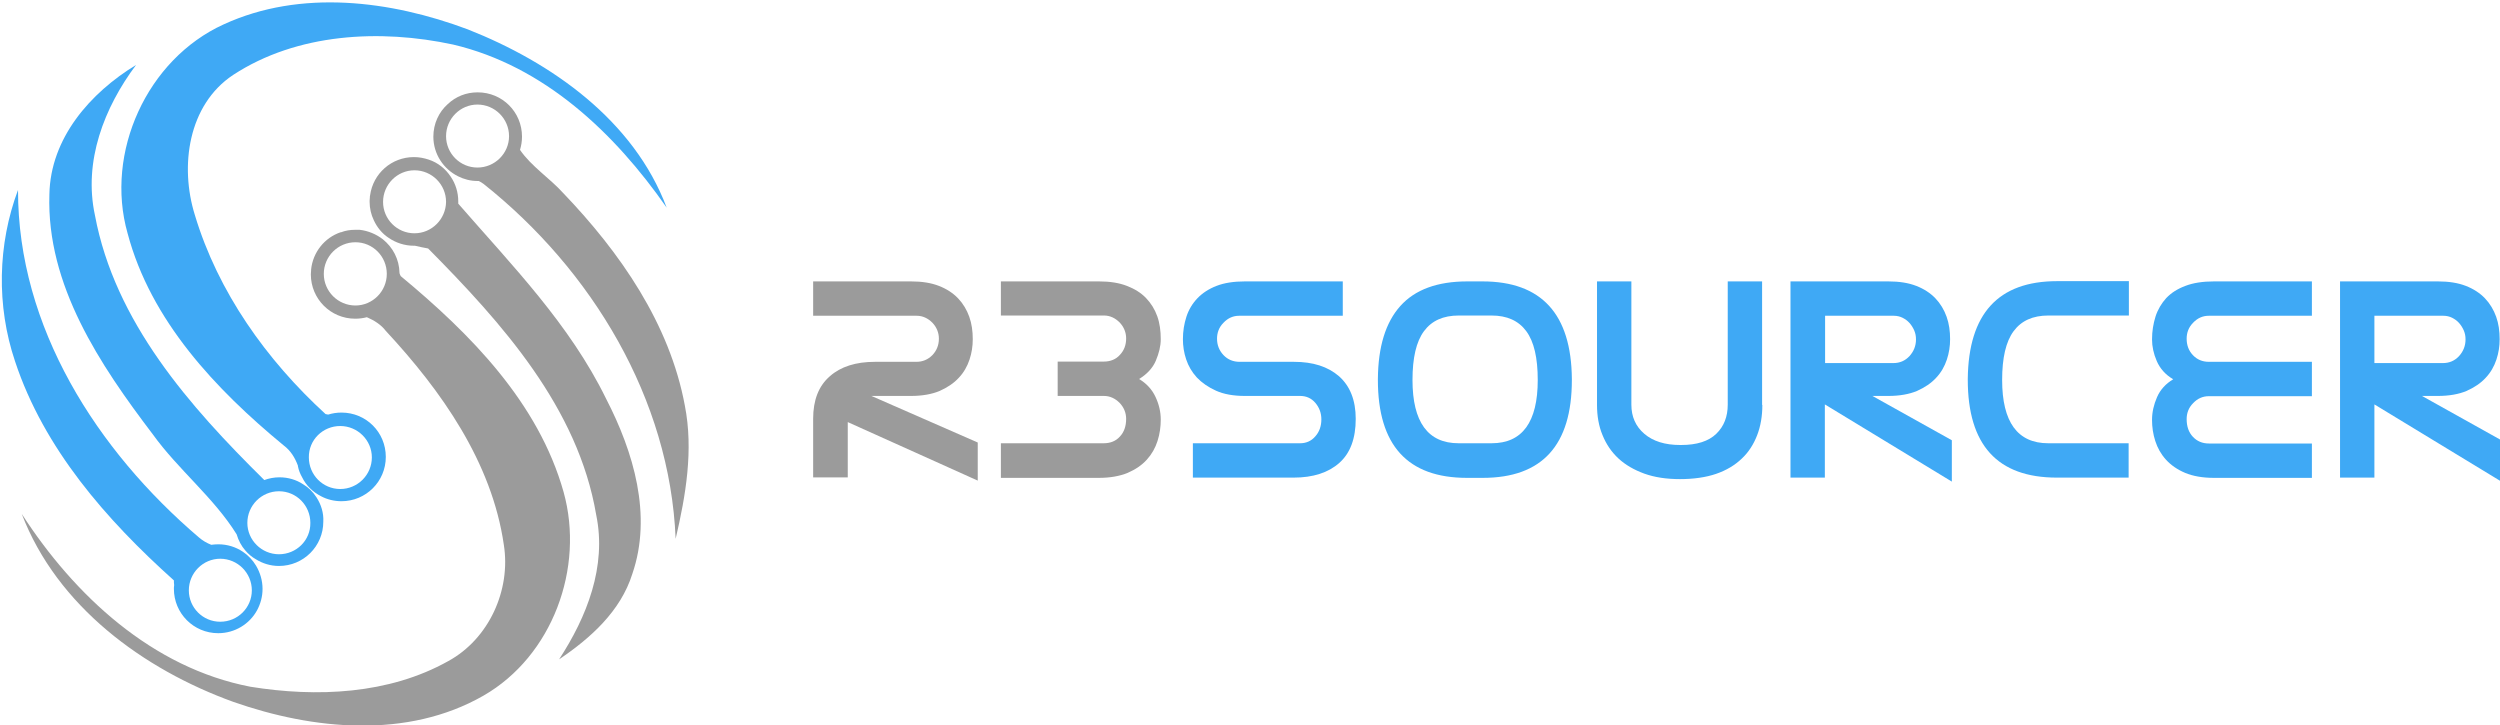
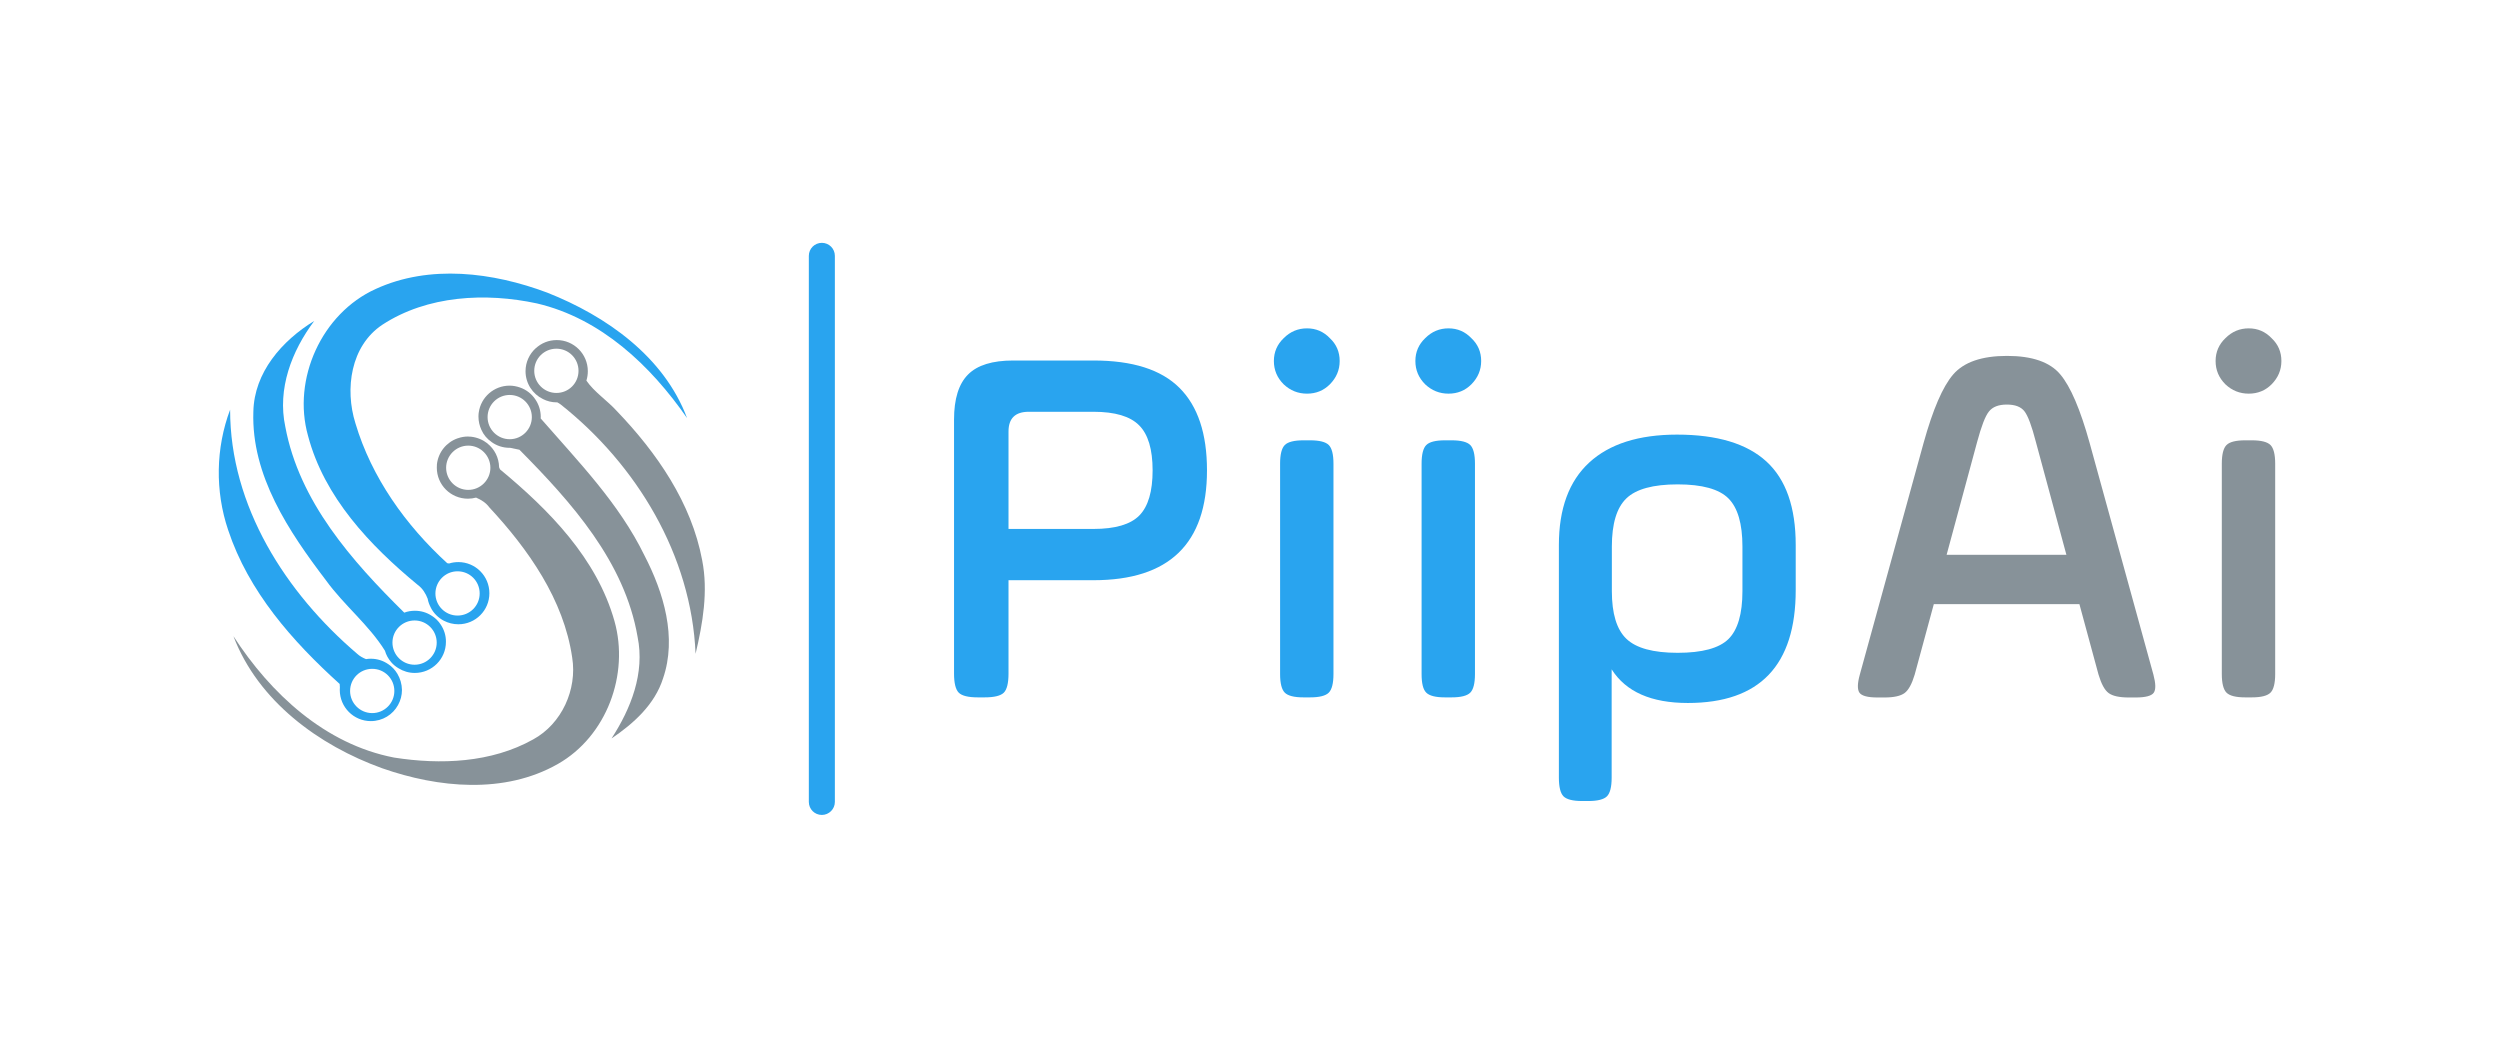
- <svg xmlns="http://www.w3.org/2000/svg" version="1.1" id="Layer_1" x="0px" y="0px" viewBox="0 0 1004 291" xml:space="preserve">
-   <defs id="defs43" />
-   <style type="text/css" id="style2">
- 	.st0{fill:#3FA9F5;}
- 	.st1{fill:#9B9B9B;}
+ <svg xmlns="http://www.w3.org/2000/svg" version="1.1" id="Layer_1" x="0px" y="0px" viewBox="0 0 2496.5 1056.4" style="enable-background:new 0 0 2496.5 1056.4;" xml:space="preserve">
+   <style type="text/css">
+ 	.st0{fill:#29A4EF;}
+ 	.st1{fill:#879299;}
</style>
-   <g id="g38" transform="translate(718.0069,-269.2921)">
-     <g id="g16" transform="translate(-1179.37,-27.31874)">
-       <path class="st0" d="m 649.2,308.4 c -31,-11.6 -67.1,-16.2 -98,-2 -30.8,14 -47.8,51.5 -38.6,83.9 9.3,35.1 35.4,62.7 62.7,85.2 2.8,2.1 4.5,4.9 5.7,8.1 v 0.2 c 0.3,1.6 0.9,3.1 1.7,4.5 v 0 c 1.6,3.3 4.3,5.9 7.6,7.6 2.4,1.3 5.3,2 8.2,2 9.8,0 17.8,-7.9 17.8,-17.8 0,-9.9 -7.9,-17.8 -17.8,-17.8 -1.9,0 -3.7,0.3 -5.3,0.8 -0.1,0 -0.1,0 -0.1,0 -0.4,-0.1 -0.7,-0.1 -1,-0.2 -23.7,-21.7 -43.2,-49 -52.5,-80 -6.1,-19.6 -2.7,-44.2 15.4,-56.2 25.7,-16.8 59,-18.5 88.3,-12.2 36.6,8.6 64.9,35.5 85.8,65.5 -13.2,-35.1 -46.2,-58.3 -79.9,-71.6 z M 598,467.7 c 7,0 12.7,5.7 12.7,12.6 0,7 -5.7,12.7 -12.7,12.7 -7,0 -12.6,-5.7 -12.6,-12.7 -0.1,-7 5.6,-12.6 12.6,-12.6 z" id="path4" style="fill:#3fa9f5" />
-       <path class="st0" d="m 588.5,496.4 c -1.4,-2.2 -3.2,-4 -5.4,-5.3 -2.7,-1.8 -6,-2.8 -9.5,-2.8 -2.1,0 -4.2,0.4 -6.1,1.1 -30,-29.6 -60,-63.5 -68,-106.3 -4.7,-21.7 3.7,-43.3 16.5,-60.4 -18.4,11.2 -34.4,29.4 -34.8,52 -1.2,36.4 20.3,68.4 41.5,96.3 10.2,14.2 24.5,25.4 33.7,40.2 0.7,2.4 1.9,4.7 3.5,6.5 1.2,1.4 2.6,2.6 4.2,3.5 2.7,1.7 5.9,2.7 9.3,2.7 9.8,0 17.8,-7.9 17.8,-17.8 0.2,-3.5 -0.9,-6.9 -2.7,-9.7 z m -15.1,22.8 c -7,0 -12.7,-5.7 -12.7,-12.6 0,-7 5.7,-12.7 12.7,-12.7 7,0 12.6,5.7 12.6,12.7 0.1,7 -5.6,12.6 -12.6,12.6 z" id="path6" style="fill:#3fa9f5" />
-       <path class="st0" d="m 564.2,523.8 c -1.3,-2.2 -3.2,-4.2 -5.3,-5.6 -2.8,-1.9 -6.2,-3 -9.9,-3 -1,0 -1.9,0.1 -2.8,0.2 -1.8,-0.7 -3.5,-1.7 -5,-3 -40.8,-34.8 -72.7,-84.4 -72.6,-139.5 -8.2,21.9 -8.7,46.5 -1.2,68.8 11.6,35.1 36.7,63.7 63.8,88 0,0.6 0,1.2 0.1,1.8 v 0.2 c -0.1,0.5 -0.1,1 -0.1,1.4 0,9.8 7.9,17.8 17.8,17.8 6.7,0 12.6,-3.7 15.6,-9.2 1.4,-2.6 2.2,-5.5 2.2,-8.6 0,-3.4 -1,-6.6 -2.6,-9.3 z m -14.4,22.5 c -7,0 -12.6,-5.7 -12.6,-12.6 0,-7 5.7,-12.7 12.6,-12.7 7,0 12.7,5.7 12.7,12.7 0,6.9 -5.6,12.6 -12.7,12.6 z" id="path8" style="fill:#3fa9f5" />
-       <path class="st1" d="m 704.8,456.8 c -14.6,-29.9 -37.8,-53.6 -59.4,-78.4 0,-0.3 0,-0.6 0,-0.9 0,-3.7 -1.1,-7.1 -3,-9.9 -2.1,-3.2 -5.2,-5.7 -8.9,-6.9 -1.8,-0.6 -3.8,-1 -5.9,-1 -9,0 -16.4,6.6 -17.6,15.3 -0.1,0.3 -0.1,0.6 -0.1,0.9 0,0.4 -0.1,0.8 -0.1,1.3 v 0.4 c 0,2.7 0.6,5.2 1.7,7.5 1.3,2.8 3.3,5.3 5.9,7 2.9,2 6.4,3.2 10.2,3.2 h 0.4 c 1.8,0.4 3.5,0.8 5.3,1.1 29.7,30 60.2,63.9 67.5,107 4.3,20.7 -3.8,41 -14.9,58 12.6,-8.5 24.7,-19.3 29.4,-34.3 8.1,-23.5 0.5,-49 -10.5,-70.3 z m -77,-66.5 c -7,0 -12.6,-5.7 -12.6,-12.6 0,-7 5.7,-12.7 12.6,-12.7 7,0 12.7,5.7 12.7,12.7 -0.1,6.9 -5.7,12.6 -12.7,12.6 z" id="path10" style="fill:#9b9b9b" />
-       <path class="st1" d="m 736.4,459.5 c -6.1,-32.9 -26,-61.5 -48.8,-85.3 -5.4,-6 -12.9,-10.8 -17.4,-17.4 v 0 c 0.5,-1.7 0.8,-3.4 0.8,-5.3 0,-9.9 -7.9,-17.8 -17.8,-17.8 -4.7,0 -8.8,1.7 -12,4.7 v 0 c -3.6,3.2 -5.8,7.9 -5.8,13.1 0,7 4.1,13 9.9,15.9 2.4,1.2 5,1.9 7.9,1.9 h 0.4 c 0.7,0.3 1.3,0.7 2,1.2 43.4,34.5 74.8,86.2 77.1,142.5 4.1,-17.5 7.2,-35.7 3.7,-53.5 z m -83.3,-95.6 c -7,0 -12.6,-5.7 -12.6,-12.6 0,-7 5.7,-12.7 12.6,-12.7 7,0 12.7,5.7 12.7,12.7 0,6.9 -5.7,12.6 -12.7,12.6 z" id="path12" style="fill:#9b9b9b" />
-       <path class="st1" d="m 687.7,494.2 c -10.1,-35.9 -37.4,-63.5 -65.4,-86.7 -0.2,-0.4 -0.4,-0.8 -0.5,-1.2 0,0 0,0 0,-0.1 -0.1,-5.5 -2.7,-10.3 -6.7,-13.5 v 0 c -2.6,-2 -5.8,-3.4 -9.3,-3.8 -0.4,0 -0.8,0 -1.3,0 -0.2,0 -0.4,0 -0.5,0 -2,0 -3.9,0.3 -5.7,1 -0.1,0 -0.2,0 -0.2,0 -6.4,2.2 -11.1,8 -11.8,15 v 0.3 c 0,0.5 -0.1,1 -0.1,1.6 0,9.8 7.9,17.8 17.8,17.8 1.6,0 3.2,-0.2 4.7,-0.6 3,1.3 5.7,3 7.6,5.5 22.3,24 42.6,52.7 47.4,85.9 2.9,18.2 -6,37.8 -22.3,46.7 -23.9,13.4 -52.9,14.6 -79.5,10.3 -39.4,-7.6 -70.6,-36.6 -91.8,-69.4 14.2,37.1 48.8,62.4 85,75.5 32,11.2 69.8,15 100.4,-2.5 27.7,-15.9 40.7,-51.3 32.2,-81.8 z m -83.6,-74.9 c -7,0 -12.7,-5.7 -12.7,-12.7 0,-7 5.7,-12.7 12.7,-12.7 7,0 12.6,5.7 12.6,12.7 0,7 -5.7,12.7 -12.6,12.7 z" id="path14" style="fill:#9b9b9b" />
+   <g>
+     <g>
+       <g>
+         <path class="st0" d="M820.7,813.8c-7.2,0-13-5.8-13-13V255.5c0-7.2,5.8-13,13-13c7.2,0,13,5.8,13,13v545.3     C833.7,808,827.8,813.8,820.7,813.8z" />
+       </g>
    </g>
-     <g id="g36" transform="translate(-652.4479,-239.6972)">
-       <path class="st1" d="m 261,677.2 c 0,-7.5 2.2,-13.2 6.7,-17.1 4.4,-3.9 10.5,-5.8 18.1,-5.8 h 16.6 c 2.6,0 4.7,-0.9 6.5,-2.7 1.7,-1.8 2.6,-4 2.6,-6.6 0,-2.4 -0.9,-4.6 -2.6,-6.4 -1.8,-1.8 -3.9,-2.8 -6.3,-2.8 H 261 V 622 h 39.3 c 4.4,0 8.1,0.6 11.2,1.8 3.1,1.2 5.7,2.9 7.7,5 2,2.1 3.5,4.6 4.5,7.4 1,2.8 1.4,5.8 1.4,9 0,2.8 -0.4,5.5 -1.3,8.2 -0.9,2.7 -2.3,5.2 -4.3,7.3 -2,2.2 -4.6,3.9 -7.7,5.3 -3.1,1.3 -7,2 -11.5,2 h -15.9 l 42.7,18.7 V 702 l -52.2,-23.5 v 22.2 H 261 Z" id="path18" style="fill:#9b9b9b" />
-       <path class="st1" d="m 375.8,622 c 4.4,0 8.1,0.6 11.2,1.8 3.1,1.2 5.7,2.8 7.7,4.9 2,2.1 3.5,4.5 4.5,7.3 1,2.8 1.4,5.9 1.4,9.2 0,2.8 -0.7,5.6 -2,8.7 -1.3,3 -3.6,5.4 -6.7,7.3 3,1.8 5.2,4.2 6.6,7.2 1.4,3 2.1,6 2.1,9.1 0,2.9 -0.4,5.8 -1.3,8.6 -0.9,2.8 -2.3,5.3 -4.3,7.5 -2,2.2 -4.5,3.9 -7.7,5.3 -3.2,1.3 -7,2 -11.6,2 H 336.4 V 687 h 41.3 c 2.7,0 4.9,-0.9 6.5,-2.7 1.7,-1.8 2.5,-4.2 2.5,-7.1 0,-2.4 -0.9,-4.6 -2.6,-6.4 -1.8,-1.8 -3.9,-2.8 -6.3,-2.8 h -18.6 v -13.8 h 18.5 c 2.7,0 4.9,-0.9 6.5,-2.7 1.7,-1.8 2.5,-4 2.5,-6.6 0,-2.4 -0.9,-4.6 -2.6,-6.4 -1.8,-1.8 -3.9,-2.8 -6.3,-2.8 H 336.4 V 622 Z" id="path20" style="fill:#9b9b9b" />
-       <path class="st0" d="m 432.1,635.8 c -2.4,0 -4.5,0.9 -6.3,2.8 -1.8,1.8 -2.6,4 -2.6,6.4 0,2.6 0.9,4.8 2.6,6.6 1.7,1.8 3.9,2.7 6.5,2.7 h 21.8 c 7.6,0 13.6,1.9 18.1,5.8 4.4,3.9 6.7,9.6 6.7,17.1 0,7.9 -2.2,13.8 -6.6,17.7 -4.4,3.9 -10.5,5.9 -18.4,5.9 H 413.5 V 687 h 43.1 c 2.4,0 4.5,-0.9 6.1,-2.8 1.6,-1.8 2.4,-4.1 2.4,-6.8 0,-2.5 -0.8,-4.7 -2.4,-6.6 -1.6,-1.9 -3.7,-2.8 -6.1,-2.8 h -22.2 c -4.6,0 -8.5,-0.7 -11.6,-2.1 -3.1,-1.4 -5.7,-3.2 -7.7,-5.3 -2,-2.2 -3.4,-4.6 -4.3,-7.3 -0.9,-2.7 -1.3,-5.4 -1.3,-8.1 0,-3.2 0.5,-6.2 1.4,-9 0.9,-2.8 2.4,-5.3 4.4,-7.4 2,-2.1 4.6,-3.8 7.7,-5 3.1,-1.2 6.9,-1.8 11.4,-1.8 h 39.3 v 13.8 z" id="path22" style="fill:#3fa9f5" />
-       <path class="st0" d="m 529.8,622 c 23.7,0 35.7,13.1 35.9,39.2 v 0.4 c 0,26.2 -11.9,39.3 -35.8,39.3 h -6.3 c -23.9,0 -35.8,-13.1 -35.8,-39.3 v -0.4 c 0.1,-13 3.1,-22.7 9,-29.3 5.9,-6.6 14.9,-9.9 26.9,-9.9 z m 3.7,65 c 12.3,0 18.5,-8.5 18.5,-25.4 0,-8.9 -1.5,-15.4 -4.6,-19.6 -3.1,-4.2 -7.7,-6.3 -14,-6.3 h -13.1 c -6.3,0 -10.9,2.1 -14,6.3 -3.1,4.2 -4.6,10.7 -4.6,19.6 0,16.9 6.2,25.4 18.5,25.4 z" id="path24" style="fill:#3fa9f5" />
-       <path class="st0" d="m 642.2,671.6 c 0,4.5 -0.7,8.6 -2.1,12.2 -1.4,3.6 -3.4,6.8 -6.2,9.4 -2.7,2.6 -6.2,4.7 -10.3,6.1 -4.1,1.4 -9,2.1 -14.5,2.1 -5.4,0 -10.1,-0.7 -14.3,-2.2 -4.1,-1.5 -7.6,-3.5 -10.4,-6.1 -2.8,-2.6 -4.9,-5.7 -6.4,-9.4 -1.5,-3.6 -2.2,-7.7 -2.2,-12.1 V 622 h 13.8 v 49.5 c 0,4.8 1.7,8.7 5.2,11.7 3.5,3 8.3,4.5 14.4,4.5 h 0.4 c 6.3,0 11,-1.5 14.1,-4.5 3.1,-3 4.6,-6.9 4.6,-11.7 V 622 h 13.8 v 49.6 z" id="path26" style="fill:#3fa9f5" />
-       <path class="st0" d="m 692.8,622 c 4.4,0 8.1,0.6 11.2,1.8 3.1,1.2 5.7,2.9 7.7,5 2,2.1 3.5,4.6 4.5,7.4 1,2.8 1.4,5.8 1.4,9 0,2.8 -0.4,5.5 -1.3,8.2 -0.9,2.7 -2.3,5.2 -4.3,7.3 -2,2.2 -4.6,3.9 -7.7,5.3 -3.1,1.3 -7,2 -11.5,2 h -6.4 l 31.9,17.8 v 16.6 l -51,-31 v 29.4 H 653.5 V 622 Z m -25.5,32.8 h 27.5 c 2.6,0 4.7,-0.9 6.5,-2.8 1.7,-1.9 2.6,-4.1 2.6,-6.7 0,-1.3 -0.2,-2.4 -0.7,-3.6 -0.5,-1.1 -1.1,-2.1 -1.9,-3 -0.8,-0.9 -1.8,-1.6 -2.8,-2.1 -1,-0.5 -2.2,-0.8 -3.5,-0.8 h -27.6 v 19 z" id="path28" style="fill:#3fa9f5" />
-       <path class="st0" d="m 760.5,700.8 c -23.9,0 -35.8,-13.1 -35.8,-39.3 v -0.4 c 0.3,-26.1 12.2,-39.2 35.9,-39.2 h 28.8 v 13.8 h -32.3 c -6.3,0 -10.9,2.1 -14,6.3 -3.1,4.2 -4.6,10.7 -4.6,19.6 0,16.9 6.2,25.4 18.5,25.4 h 32.3 v 13.8 z" id="path30" style="fill:#3fa9f5" />
-       <path class="st0" d="m 862.9,635.8 h -41.4 c -2.4,0 -4.5,0.9 -6.3,2.8 -1.8,1.8 -2.6,4 -2.6,6.4 0,2.6 0.8,4.8 2.5,6.6 1.7,1.8 3.8,2.7 6.5,2.7 h 41.3 v 13.8 h -41.4 c -2.4,0 -4.5,0.9 -6.3,2.8 -1.8,1.8 -2.6,4 -2.6,6.4 0,2.9 0.8,5.3 2.5,7.1 1.7,1.8 3.8,2.7 6.5,2.7 h 41.3 v 13.8 h -39.3 c -4.6,0 -8.5,-0.7 -11.6,-2 -3.1,-1.3 -5.7,-3.1 -7.7,-5.3 -2,-2.2 -3.4,-4.7 -4.3,-7.5 -0.9,-2.8 -1.3,-5.6 -1.3,-8.5 0,-3.1 0.7,-6.1 2,-9.1 1.3,-3 3.5,-5.4 6.5,-7.2 -3.1,-1.8 -5.3,-4.3 -6.6,-7.3 -1.3,-3 -1.9,-5.9 -1.9,-8.7 0,-3.3 0.5,-6.3 1.4,-9.2 0.9,-2.8 2.4,-5.3 4.3,-7.4 2,-2.1 4.5,-3.7 7.7,-4.9 3.1,-1.2 7,-1.8 11.5,-1.8 h 39.3 z" id="path32" style="fill:#3fa9f5" />
-       <path class="st0" d="m 913.5,622 c 4.4,0 8.1,0.6 11.2,1.8 3.1,1.2 5.7,2.9 7.7,5 2,2.1 3.5,4.6 4.5,7.4 1,2.8 1.4,5.8 1.4,9 0,2.8 -0.4,5.5 -1.3,8.2 -0.9,2.7 -2.3,5.2 -4.3,7.3 -2,2.2 -4.6,3.9 -7.7,5.3 -3.1,1.3 -7,2 -11.5,2 h -6.4 l 31.9,17.8 v 16.6 l -51,-31 v 29.4 H 874.2 V 622 Z M 888,654.8 h 27.5 c 2.6,0 4.7,-0.9 6.5,-2.8 1.7,-1.9 2.6,-4.1 2.6,-6.7 0,-1.3 -0.2,-2.4 -0.7,-3.6 -0.5,-1.1 -1.1,-2.1 -1.9,-3 -0.8,-0.9 -1.8,-1.6 -2.8,-2.1 -1,-0.5 -2.2,-0.8 -3.5,-0.8 H 888 Z" id="path34" style="fill:#3fa9f5" />
-     </g>
+     <path class="st0" d="M546.4,292.2c-54.2-20.3-117.3-28.4-171.3-3.6c-53.8,24.4-83.5,89.9-67.5,146.6   c16.2,61.4,61.8,109.5,109.6,148.9c4.9,3.6,7.9,8.6,10,14.1v0.4c0.6,2.8,1.6,5.5,2.9,7.9v0.1c2.8,5.7,7.6,10.4,13.2,13.3   c4.3,2.2,9.2,3.5,14.4,3.5c17.2,0,31-13.9,31-31c0-17.2-13.9-31.1-31-31.1c-3.3,0-6.4,0.5-9.2,1.4c-0.1,0-0.1,0-0.1,0   c-0.6-0.1-1.2-0.2-1.8-0.3c-41.4-37.8-75.6-85.6-91.7-139.8c-10.7-34.2-4.8-77.2,26.9-98.3C426.8,294.9,485,292,536.2,303   c63.9,15,113.5,62,149.9,114.5C663.1,356.1,605.4,315.5,546.4,292.2z M456.9,570.5c12.3,0,22.1,9.9,22.1,22.1   c0,12.3-9.9,22.1-22.1,22.1c-12.2,0-22.1-9.9-22.1-22.1C434.9,580.4,444.7,570.5,456.9,570.5z" />
+     <path class="st0" d="M440.3,624c-2.4-3.8-5.6-6.9-9.5-9.3c-4.8-3.1-10.4-4.8-16.5-4.8c-3.7,0-7.3,0.6-10.6,1.9   c-52.4-51.7-104.9-111-118.8-185.7c-8.1-37.8,6.4-75.6,28.9-105.6c-32.1,19.6-60.1,51.4-60.8,90.8c-2.1,63.6,35.5,119.6,72.5,168.2   c17.9,24.8,42.8,44.4,58.9,70.3c1.2,4.3,3.4,8.1,6.2,11.4c2.1,2.5,4.6,4.5,7.3,6.1c4.8,3,10.3,4.7,16.3,4.7   c17.2,0,31.1-13.9,31.1-31C445.4,634.7,443.5,628.9,440.3,624z M414,663.8c-12.2,0-22.1-9.9-22.1-22.1c0-12.3,10-22.1,22.1-22.1   c12.2,0,22.1,9.9,22.1,22.1C436.1,653.9,426.2,663.8,414,663.8z" />
+     <path class="st0" d="M396.8,672.8c-2.3-3.9-5.5-7.3-9.3-9.7c-4.9-3.4-10.9-5.3-17.2-5.3c-1.7,0-3.3,0.1-4.8,0.4   c-3.2-1.3-6.2-2.9-8.8-5.3c-71.3-60.8-127-147.5-126.9-243.8c-14.4,38.3-15.1,81.3-2,120.1c20.3,61.4,64.2,111.2,111.4,153.8   c0,1.1,0.1,2.1,0.2,3.2v0.3c-0.1,0.8-0.1,1.7-0.1,2.5c0,17.2,13.9,31.1,31,31.1c11.8,0,22-6.5,27.2-16.1c2.5-4.5,3.9-9.6,3.9-15   C401.3,683,399.6,677.5,396.8,672.8z M371.7,712.1c-12.2,0-22.1-9.9-22.1-22.1c0-12.3,9.9-22.1,22.1-22.1   c12.3,0,22.1,9.9,22.1,22.1C393.8,702.2,383.9,712.1,371.7,712.1z" />
+     <path class="st1" d="M643.6,554.8c-25.4-52.2-66-93.7-103.7-137c0.1-0.5,0.1-1,0.1-1.5c0-6.4-2-12.4-5.3-17.3   c-3.6-5.5-9.1-9.9-15.6-12.1c-3.2-1.1-6.7-1.8-10.2-1.8c-15.7,0-28.7,11.6-30.8,26.7c-0.1,0.6-0.2,1.1-0.2,1.5   c-0.1,0.8-0.1,1.5-0.1,2.2v0.6c0,4.7,1.1,9.1,2.9,13.1c2.2,5,5.8,9.2,10.3,12.3c5,3.6,11.2,5.7,17.9,5.7h0.6   c3.1,0.7,6.1,1.3,9.2,1.9c51.9,52.4,105.1,111.7,118,186.9c7.4,36.2-6.7,71.6-26,101.4c22-14.9,43.1-33.8,51.4-59.9   C676.2,636.6,662.8,591.9,643.6,554.8z M509,438.6c-12.2,0-22.1-9.9-22.1-22.1s9.9-22.1,22.1-22.1c12.3,0,22.1,10,22.1,22.1   S521.3,438.6,509,438.6z" />
+     <path class="st1" d="M701.2,559.5c-10.7-57.5-45.4-107.5-85.3-149.1c-9.4-10.4-22.5-18.9-30.3-30.3V380c0.9-2.9,1.4-6,1.4-9.3   c0-17.2-13.9-31.1-31-31.1c-8.1,0-15.4,3-21,8.2h-0.1c-6.2,5.7-10.1,13.8-10.1,22.9c0,12.2,7.1,22.8,17.4,27.8   c4.1,2.1,8.8,3.3,13.7,3.3h0.6c1.2,0.6,2.3,1.3,3.4,2.1c75.9,60.2,130.6,150.6,134.7,249C701.8,622.4,707.3,590.6,701.2,559.5z    M555.6,392.4c-12.2,0-22.1-9.9-22.1-22.1c0-12.3,9.9-22.1,22.1-22.1c12.3,0,22.1,9.9,22.1,22.1   C577.7,382.6,567.9,392.4,555.6,392.4z" />
+     <path class="st1" d="M613.6,620.2c-17.7-62.8-65.4-111-114.3-151.5c-0.3-0.7-0.6-1.4-0.9-2.1c0-0.1,0-0.1,0-0.1   c-0.2-9.6-4.7-18.1-11.6-23.6v-0.1c-4.6-3.6-10.2-6-16.3-6.7c-0.7-0.1-1.5-0.1-2.2-0.1c-0.3-0.1-0.6-0.1-0.9-0.1   c-3.5,0-6.9,0.6-10,1.7c-0.1,0-0.3,0-0.4,0.1c-11.2,3.9-19.4,13.9-20.7,26.1v0.5c-0.1,0.9-0.1,1.8-0.1,2.7c0,17.2,13.9,31,31.1,31   c2.8,0,5.5-0.4,8.1-1.1c5.2,2.2,9.9,5.2,13.2,9.7c39,42,74.4,92.1,82.8,150.1c5.1,31.8-10.4,66.1-39,81.7   c-41.8,23.4-92.5,25.4-138.9,18.1c-68.9-13.3-123.3-63.9-160.4-121.2c24.7,64.8,85.2,109.1,148.6,131.9   c55.9,19.6,122,26.1,175.4-4.3C605.8,735.2,628.6,673.4,613.6,620.2z M467.6,489.2c-12.3,0-22.1-10-22.1-22.1s9.9-22.1,22.1-22.1   c12.2,0,22.1,10,22.1,22.1S479.8,489.2,467.6,489.2z" />
+     <path class="st0" d="M1011.8,360h80.2c39,0,67.6,9.1,85.9,27.4c18.3,18.3,27.4,45.7,27.4,82.3c0,73.2-37.8,109.7-113.3,109.7h-84.9   v93.2c0,9.7-1.6,16-4.7,19.1c-3.1,3.1-9.5,4.7-19.2,4.7h-6.7c-9.7,0-16-1.6-19.1-4.7c-3.1-3.1-4.7-9.5-4.7-19.1V419   c0-20.7,4.7-35.7,14-45C976,364.6,991.1,360,1011.8,360z M1092,411.2h-64.7c-13.5,0-20.2,6.6-20.2,19.7v97.3h84.9   c21.7,0,37-4.5,45.8-13.5c8.8-9,13.2-24,13.2-45c0-21-4.5-36.1-13.5-45C1128.6,415.7,1113.4,411.2,1092,411.2z" />
+     <path class="st0" d="M1281.9,383.8c-6.6-6.6-9.8-14.3-9.8-23.3c0-9,3.3-16.6,9.8-22.8c6.6-6.6,14.3-9.8,23.3-9.8   c9,0,16.6,3.3,22.8,9.8c6.6,6.2,9.8,13.8,9.8,22.8c0,9-3.3,16.7-9.8,23.3c-6.2,6.2-13.8,9.3-22.8,9.3   C1296.2,393.1,1288.5,390,1281.9,383.8z M1278.3,673.1V463c0-9.3,1.6-15.5,4.7-18.6c3.1-3.1,9.3-4.7,18.6-4.7h6.7   c9.3,0,15.5,1.6,18.6,4.7s4.7,9.3,4.7,18.6v210.1c0,9.3-1.6,15.5-4.7,18.6s-9.3,4.7-18.6,4.7h-6.7c-9.3,0-15.5-1.6-18.6-4.7   C1279.9,688.6,1278.3,682.4,1278.3,673.1z" />
+     <path class="st0" d="M1423.2,383.8c-6.6-6.6-9.8-14.3-9.8-23.3c0-9,3.3-16.6,9.8-22.8c6.6-6.6,14.3-9.8,23.3-9.8   c9,0,16.6,3.3,22.8,9.8c6.6,6.2,9.8,13.8,9.8,22.8c0,9-3.3,16.7-9.8,23.3c-6.2,6.2-13.8,9.3-22.8,9.3   C1437.5,393.1,1429.8,390,1423.2,383.8z M1419.6,673.1V463c0-9.3,1.6-15.5,4.7-18.6c3.1-3.1,9.3-4.7,18.6-4.7h6.7   c9.3,0,15.5,1.6,18.6,4.7s4.7,9.3,4.7,18.6v210.1c0,9.3-1.6,15.5-4.7,18.6s-9.3,4.7-18.6,4.7h-6.7c-9.3,0-15.5-1.6-18.6-4.7   C1421.1,688.6,1419.6,682.4,1419.6,673.1z" />
+     <path class="st0" d="M1556.7,776.6V544.2c0-36.2,10.1-63.7,30.3-82.3c20.2-18.6,49.4-27.9,87.7-27.9c40,0,69.8,9,89.3,26.9   c19.5,17.9,29.2,45.7,29.2,83.3v45c0,75.2-35.9,112.8-107.7,112.8c-36.6,0-61.9-11.2-76.1-33.6v108.2c0,9.3-1.6,15.5-4.7,18.6   c-3.1,3.1-9.3,4.7-18.6,4.7h-6.2c-9.3,0-15.5-1.6-18.6-4.7C1558.3,792.2,1556.7,785.9,1556.7,776.6z M1740,590.3v-44.5   c0-22.8-4.7-38.8-14-48.1c-9.3-9.3-26.2-14-50.7-14c-24.5,0-41.6,4.7-51.2,14c-9.7,9.3-14.5,25.4-14.5,48.1v44.5   c0,22.4,4.8,38.3,14.5,47.6c9.7,9.3,26.7,14,51.2,14c24.5,0,41.4-4.6,50.7-13.7C1735.3,629,1740,613.1,1740,590.3z" />
+     <path class="st1" d="M2086.7,442.3l63.7,231.4c2.4,9,2.5,15,0.3,18.1c-2.2,3.1-8.2,4.7-17.9,4.7h-7.2c-9.3,0-16-1.5-19.9-4.4   c-4-2.9-7.3-9.1-10.1-18.4l-19.1-70.4h-145.4l-19.1,70.4c-2.8,9.3-6.1,15.4-10.1,18.4c-4,2.9-10.6,4.4-19.9,4.4h-7.2   c-9.7,0-15.6-1.6-17.9-4.7c-2.2-3.1-2.2-9.1,0.3-18.1l63.7-231.4c9.3-33.5,19.1-56.2,29.5-68.3c10.7-12.4,28.6-18.6,53.8-18.6   c25.2,0,43,6.2,53.3,18.6C2067.6,386,2077.4,408.8,2086.7,442.3z M1974.4,441.2l-30.5,112.8h119.6l-30.5-112.8   c-4.1-15.9-7.9-26-11.4-30.5c-3.5-4.5-9.3-6.7-17.6-6.7c-8.3,0-14.2,2.3-17.9,7C1982.4,415.6,1978.6,425.7,1974.4,441.2z" />
+     <path class="st1" d="M2222.3,383.8c-6.6-6.6-9.8-14.3-9.8-23.3c0-9,3.3-16.6,9.8-22.8c6.6-6.6,14.3-9.8,23.3-9.8   c9,0,16.6,3.3,22.8,9.8c6.6,6.2,9.8,13.8,9.8,22.8c0,9-3.3,16.7-9.8,23.3c-6.2,6.2-13.8,9.3-22.8,9.3   C2236.6,393.1,2228.9,390,2222.3,383.8z M2218.7,673.1V463c0-9.3,1.6-15.5,4.7-18.6c3.1-3.1,9.3-4.7,18.6-4.7h6.7   c9.3,0,15.5,1.6,18.6,4.7c3.1,3.1,4.7,9.3,4.7,18.6v210.1c0,9.3-1.6,15.5-4.7,18.6c-3.1,3.1-9.3,4.7-18.6,4.7h-6.7   c-9.3,0-15.5-1.6-18.6-4.7C2220.3,688.6,2218.7,682.4,2218.7,673.1z" />
  </g>
</svg>
